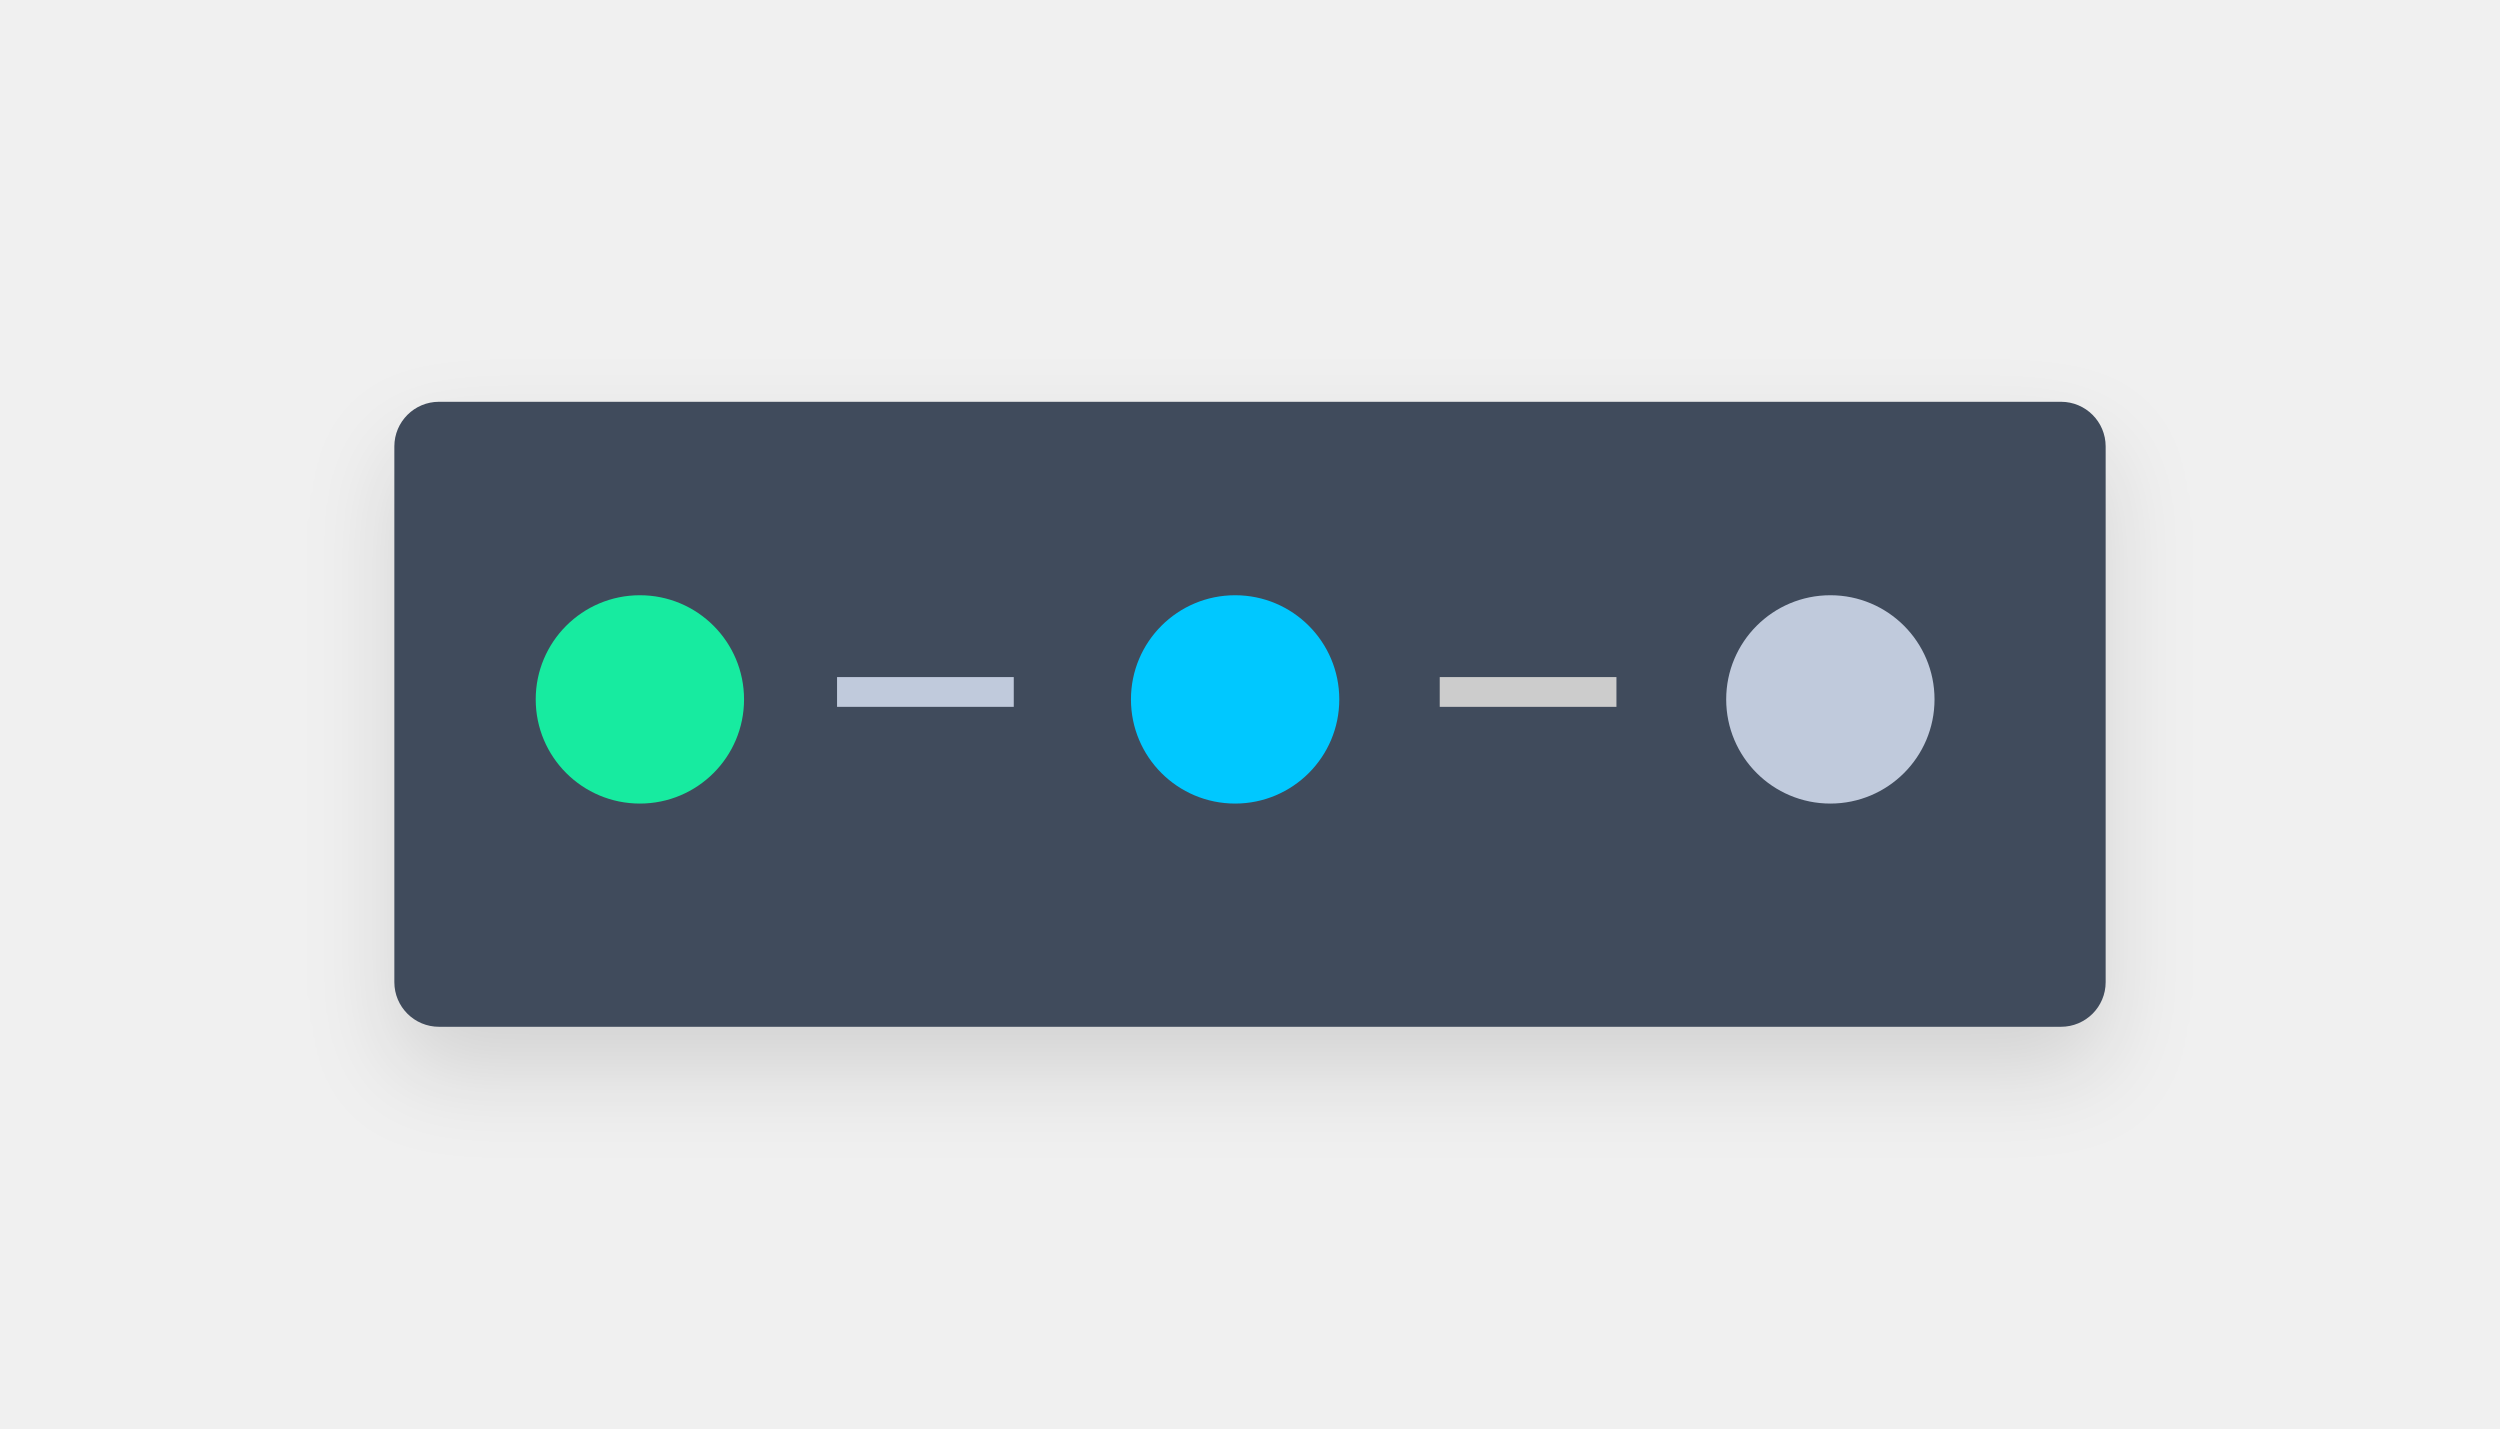
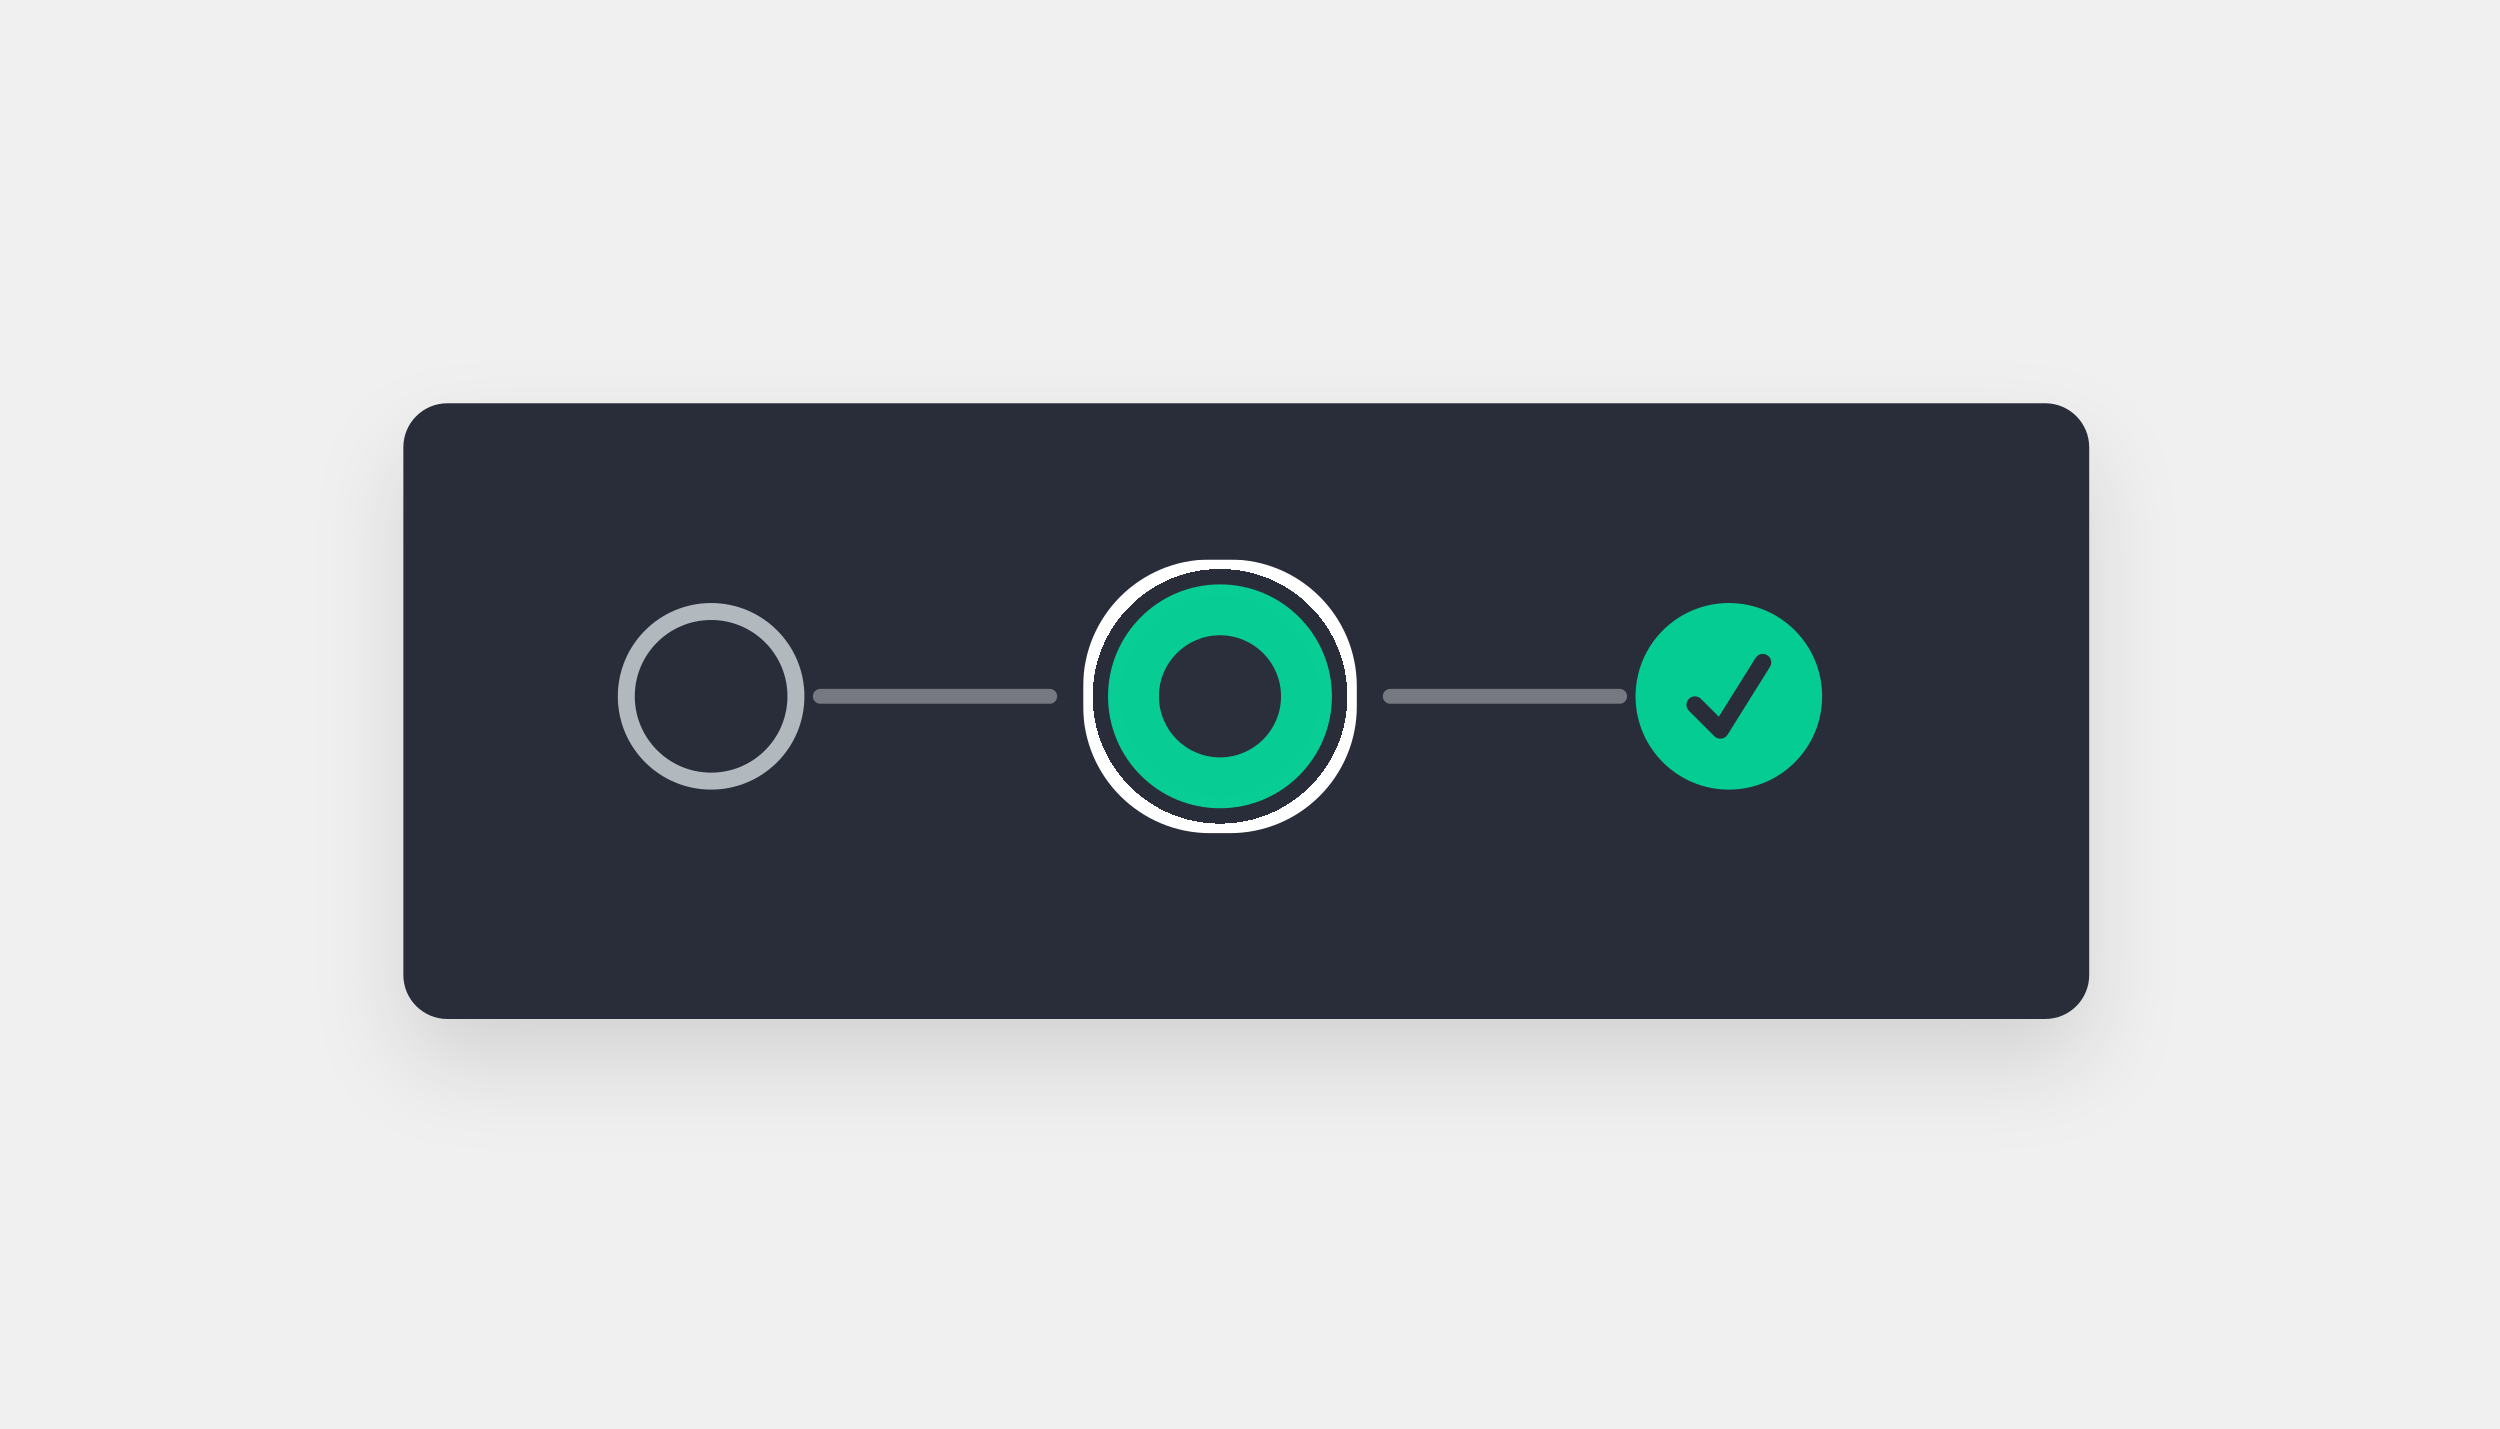
<svg xmlns="http://www.w3.org/2000/svg" width="336" height="192" viewBox="0 0 336 192" fill="none">
-   <g filter="url(#filter0_d)">
-     <path d="M53 60C53 56.686 55.686 54 59 54H277C280.314 54 283 56.686 283 60V132C283 135.314 280.314 138 277 138H59C55.686 138 53 135.314 53 132V60Z" fill="#404B5C" />
+   <g filter="url(#filter0_d_92_526)">
+     <path d="M54.211 60.11C54.211 56.846 56.858 54.199 60.122 54.199H274.878C278.143 54.199 280.789 56.846 280.789 60.11V131.041C280.789 134.306 278.143 136.952 274.878 136.952H60.122C56.858 136.952 54.211 134.306 54.211 131.041V60.11Z" fill="#292D3A" />
  </g>
-   <rect x="72" y="80" width="28" height="28" rx="14" fill="#17EBA0" />
-   <rect x="152" y="80" width="28" height="28" rx="14" fill="#00C8FF" />
-   <rect x="232" y="80" width="28" height="28" rx="14" fill="#C0CADC" />
-   <path fill-rule="evenodd" clip-rule="evenodd" d="M136.25 95H112.5V91H136.25V95Z" fill="#C0CADC" />
-   <path fill-rule="evenodd" clip-rule="evenodd" d="M217.25 95H193.5V91H217.25V95Z" fill="#CCCCCC" />
+   <rect x="109.252" y="92.586" width="32.828" height="2" rx="1" fill="white" fill-opacity="0.36" />
+   <rect x="185.851" y="92.586" width="32.828" height="2" rx="1" fill="white" fill-opacity="0.36" />
+   <path d="M147.552 93.586C147.552 84.521 154.901 77.172 163.966 77.172C173.031 77.172 180.38 84.521 180.38 93.586C180.38 102.651 173.031 110 163.966 110C154.901 110 147.552 102.651 147.552 93.586Z" fill="#05CC93" />
+   <path d="M179.012 93.586C179.012 101.896 172.276 108.632 163.966 108.632C155.656 108.632 148.92 101.896 148.92 93.586C148.92 85.276 155.656 78.54 163.966 78.54C172.276 78.54 179.012 85.276 179.012 93.586Z" fill="#05CC93" />
+   <path d="M172.173 93.586C172.173 98.119 168.498 101.793 163.966 101.793C159.433 101.793 155.759 98.119 155.759 93.586C155.759 89.053 159.433 85.379 163.966 85.379C168.498 85.379 172.173 89.053 172.173 93.586Z" fill="#292D3A" />
+   <g filter="url(#filter1_d_92_526)">
+     <mask id="path-9-outside-1_92_526" maskUnits="userSpaceOnUse" x="146.92" y="76.54" width="35" height="35" fill="black">
+       <rect fill="white" x="146.92" y="76.54" width="35" height="35" />
+       <path d="M148.92 93.586C148.92 85.276 155.656 78.54 163.966 78.54C172.276 78.54 179.012 85.276 179.012 93.586C179.012 101.896 172.276 108.632 163.966 108.632C155.656 108.632 148.92 101.896 148.92 93.586Z" />
+     </mask>
+     <path d="M148.92 93.586C148.92 85.276 155.656 78.54 163.966 78.54C172.276 78.54 179.012 85.276 179.012 93.586C179.012 101.896 172.276 108.632 163.966 108.632C155.656 108.632 148.92 101.896 148.92 93.586Z" fill="white" fill-opacity="0.01" shape-rendering="crispEdges" />
+     <path d="M163.966 108.632V106.632C156.761 106.632 150.92 100.791 150.92 93.586H148.92H146.92C146.92 103.001 154.552 110.632 163.966 110.632V108.632ZM179.012 93.586H177.012C177.012 100.791 171.171 106.632 163.966 106.632V108.632V110.632C173.38 110.632 181.012 103.001 181.012 93.586H179.012ZM163.966 78.54V80.54C171.171 80.54 177.012 86.381 177.012 93.586H179.012H181.012C181.012 84.172 173.38 76.54 163.966 76.54V78.54ZM163.966 78.54V76.54C154.552 76.54 146.92 84.172 146.92 93.586H148.92H150.92C150.92 86.381 156.761 80.54 163.966 80.54V78.54Z" fill="#292D3A" mask="url(#path-9-outside-1_92_526)" />
+   </g>
+   <path fill-rule="evenodd" clip-rule="evenodd" d="M232.358 81.047C239.283 81.047 244.896 86.661 244.896 93.585C244.896 100.51 239.283 106.124 232.358 106.124C225.433 106.124 219.819 100.51 219.819 93.585C219.819 86.661 225.433 81.047 232.358 81.047Z" fill="#05CC93" />
+   <path d="M235.951 88.421C236.285 87.888 236.988 87.726 237.522 88.06C238.055 88.394 238.217 89.097 237.883 89.63L232.184 98.749C232 99.044 231.692 99.238 231.347 99.277C231.002 99.316 230.658 99.196 230.412 98.951L226.992 95.531C226.547 95.086 226.547 94.365 226.992 93.919C227.438 93.474 228.159 93.474 228.604 93.919L231.01 96.325L235.951 88.421Z" fill="#292D3A" />
+   <path fill-rule="evenodd" clip-rule="evenodd" d="M95.574 81.047C102.499 81.047 108.113 86.661 108.113 93.585C108.113 100.51 102.499 106.124 95.574 106.124C88.649 106.124 83.035 100.51 83.035 93.585C83.035 86.661 88.649 81.047 95.574 81.047ZM95.574 83.327C89.908 83.327 85.315 87.92 85.315 93.585C85.315 99.251 89.908 103.844 95.574 103.844C101.24 103.844 105.833 99.251 105.833 93.585C105.833 87.92 101.24 83.327 95.574 83.327Z" fill="#B1B9BE" />
  <defs>
-     <filter id="filter0_d" x="41" y="48" width="254" height="108" filterUnits="userSpaceOnUse" color-interpolation-filters="sRGB">
+     <filter id="filter0_d_92_526" x="42.211" y="48.199" width="250.577" height="106.753" filterUnits="userSpaceOnUse" color-interpolation-filters="sRGB">
      <feFlood flood-opacity="0" result="BackgroundImageFix" />
-       <feColorMatrix in="SourceAlpha" type="matrix" values="0 0 0 0 0 0 0 0 0 0 0 0 0 0 0 0 0 0 127 0" />
+       <feColorMatrix in="SourceAlpha" type="matrix" values="0 0 0 0 0 0 0 0 0 0 0 0 0 0 0 0 0 0 127 0" result="hardAlpha" />
      <feOffset dy="6" />
      <feGaussianBlur stdDeviation="6" />
      <feColorMatrix type="matrix" values="0 0 0 0 0 0 0 0 0 0 0 0 0 0 0 0 0 0 0.12 0" />
-       <feBlend mode="normal" in2="BackgroundImageFix" result="effect1_dropShadow" />
-       <feBlend mode="normal" in="SourceGraphic" in2="effect1_dropShadow" result="shape" />
+       <feBlend mode="normal" in2="BackgroundImageFix" result="effect1_dropShadow_92_526" />
+       <feBlend mode="normal" in="SourceGraphic" in2="effect1_dropShadow_92_526" result="shape" />
+     </filter>
+     <filter id="filter1_d_92_526" x="144.92" y="74.54" width="38.093" height="38.093" filterUnits="userSpaceOnUse" color-interpolation-filters="sRGB">
+       <feFlood flood-opacity="0" result="BackgroundImageFix" />
+       <feColorMatrix in="SourceAlpha" type="matrix" values="0 0 0 0 0 0 0 0 0 0 0 0 0 0 0 0 0 0 127 0" result="hardAlpha" />
+       <feMorphology radius="2" operator="dilate" in="SourceAlpha" result="effect1_dropShadow_92_526" />
+       <feOffset />
+       <feComposite in2="hardAlpha" operator="out" />
+       <feColorMatrix type="matrix" values="0 0 0 0 1 0 0 0 0 1 0 0 0 0 1 0 0 0 1 0" />
+       <feBlend mode="normal" in2="BackgroundImageFix" result="effect1_dropShadow_92_526" />
+       <feBlend mode="normal" in="SourceGraphic" in2="effect1_dropShadow_92_526" result="shape" />
    </filter>
  </defs>
</svg>
